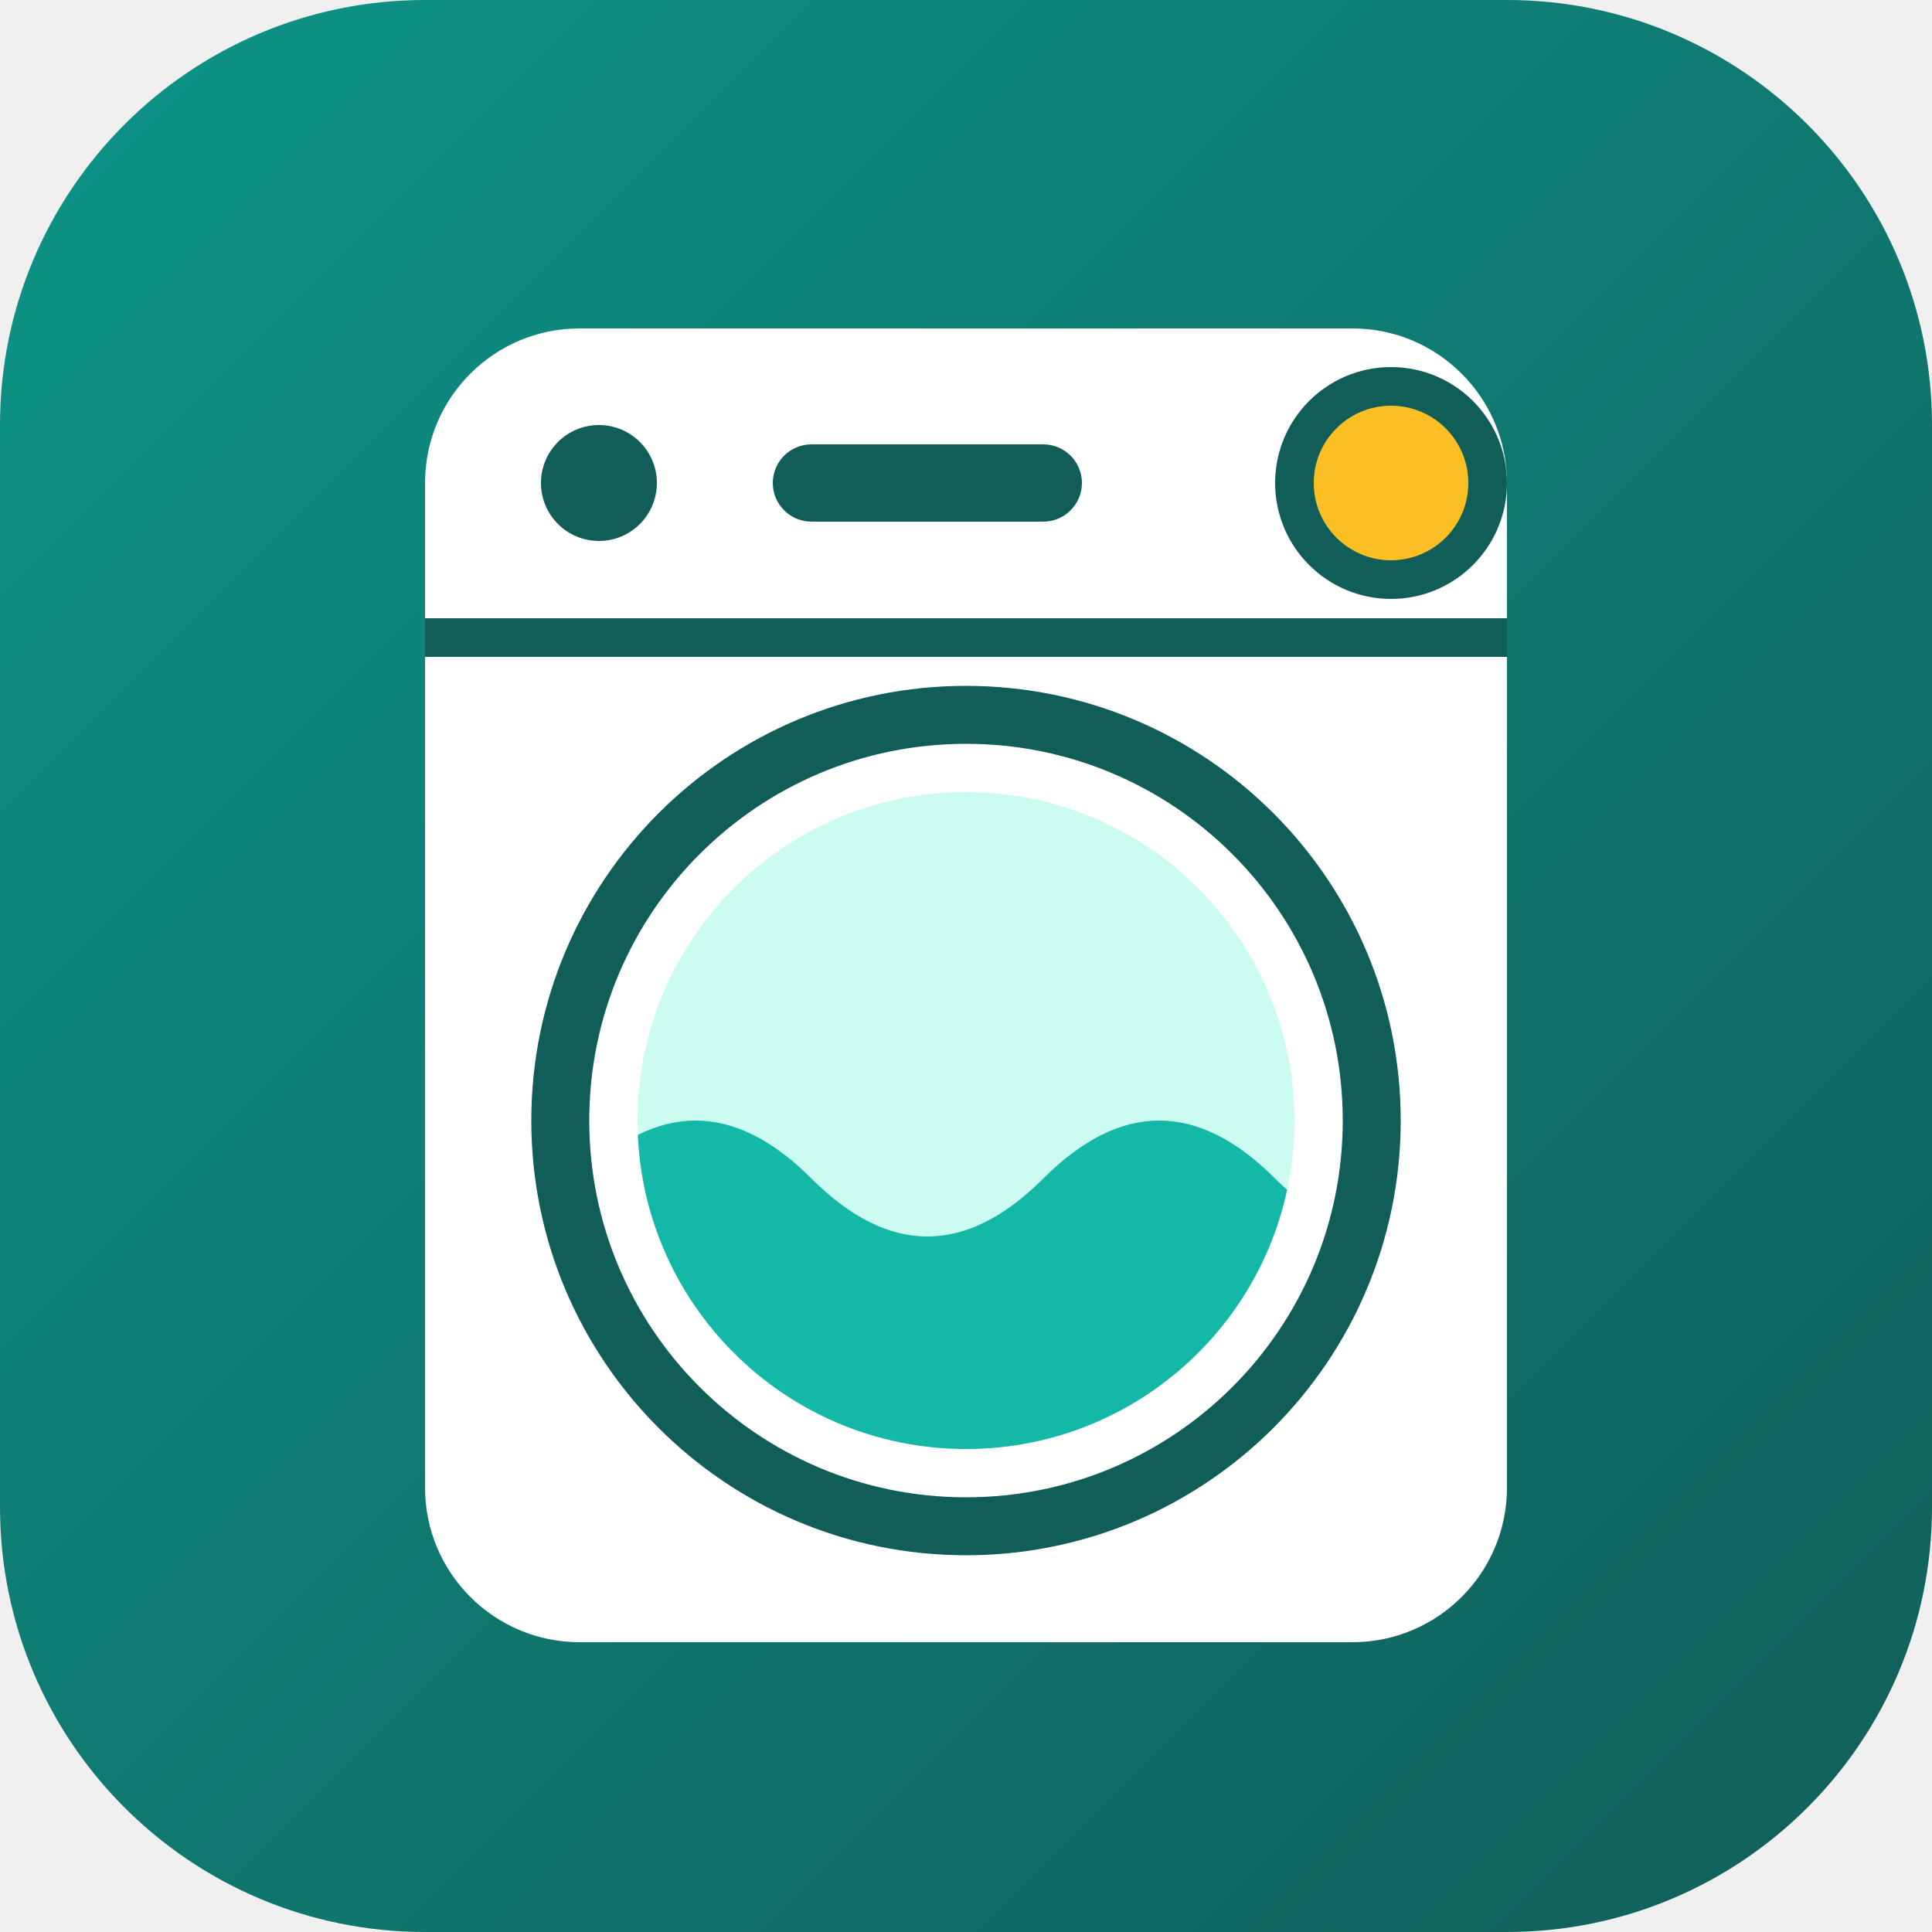
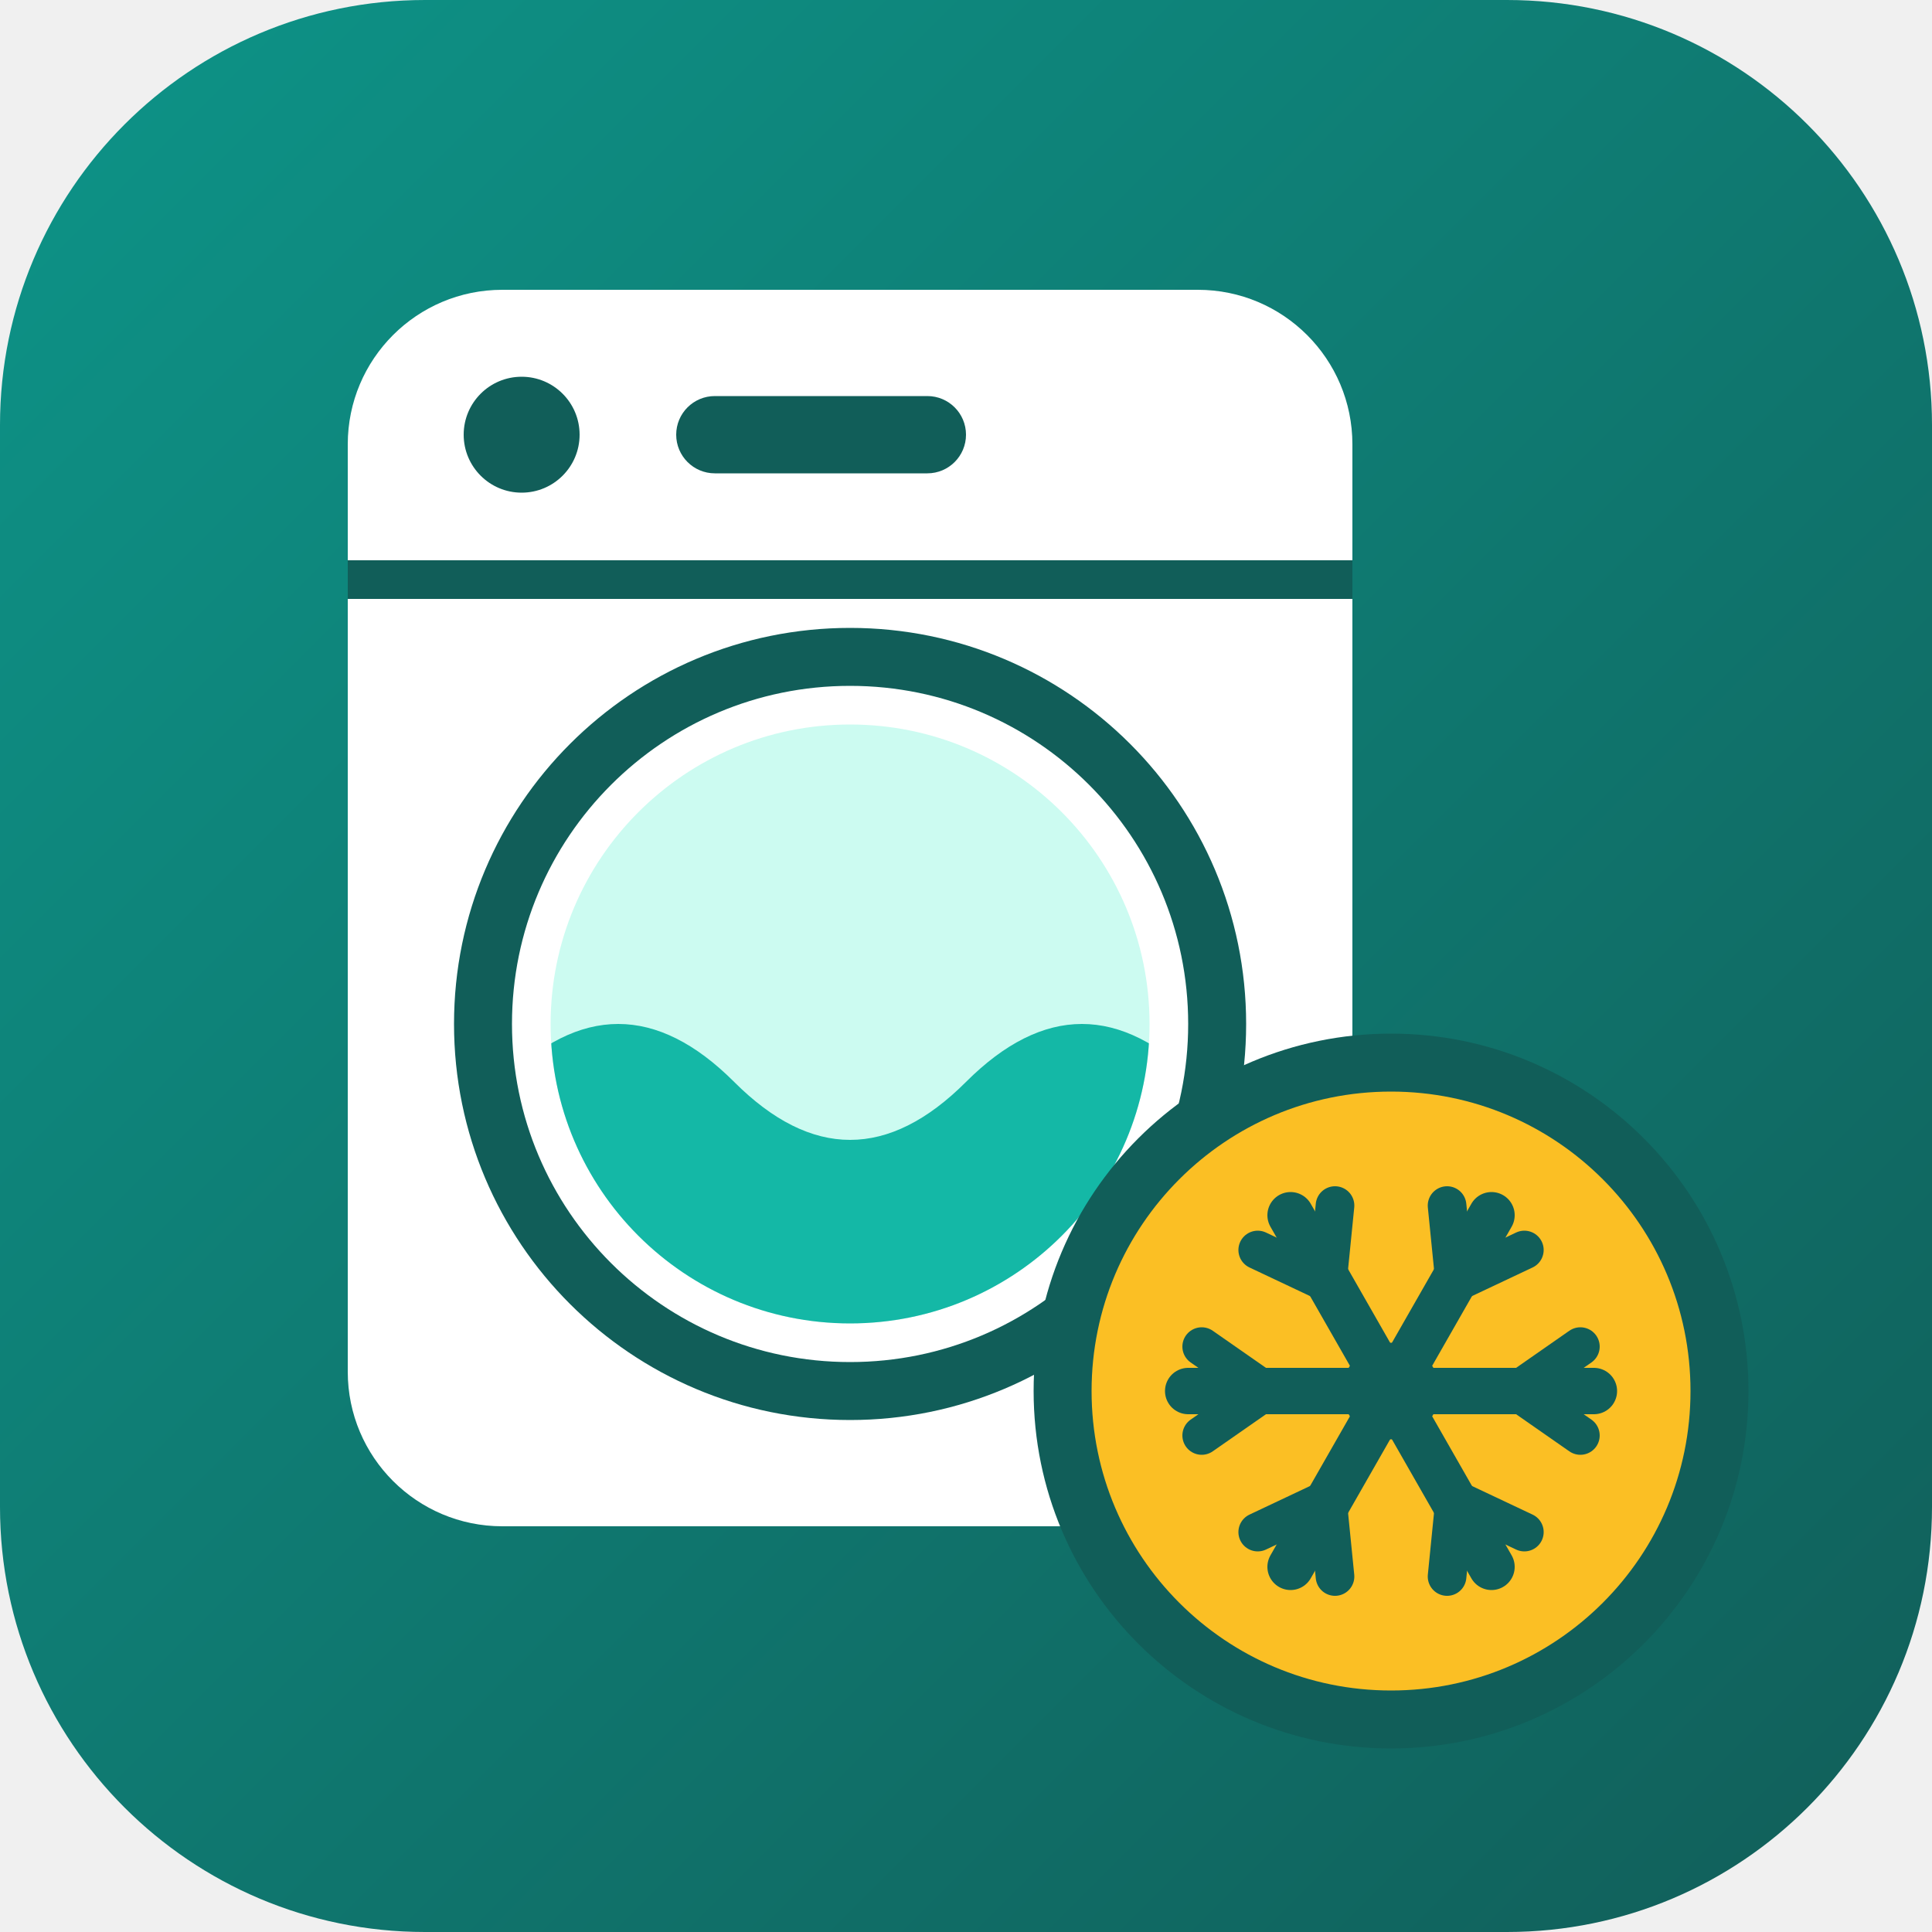
<svg xmlns="http://www.w3.org/2000/svg" viewBox="0 0 100 100">
  <defs>
    <linearGradient id="bg" x1="0" y1="0" x2="1" y2="1">
      <stop offset="0" stop-color="#0d9488" />
      <stop offset="1" stop-color="#115e59" />
    </linearGradient>
    <clipPath id="drum">
-       <circle cx="50" cy="58" r="17" />
+       <circle cx="44" cy="53" r="15.5" />
    </clipPath>
  </defs>
  <rect width="100" height="100" rx="22" fill="url(#bg)" />
-   <rect x="22" y="17" width="56" height="68" rx="8" fill="#ffffff" />
-   <path d="M22 33 H78" stroke="#115e59" stroke-width="2" />
-   <circle cx="31" cy="25" r="3" fill="#115e59" />
-   <rect x="40" y="23" width="16" height="4" rx="2" fill="#115e59" />
-   <circle cx="50" cy="58" r="21" fill="#ffffff" stroke="#115e59" stroke-width="3" />
-   <circle cx="50" cy="58" r="17" fill="#ccfbf1" />
-   <path clip-path="url(#drum)" d="M30 61 Q36 55 42 61 T54 61 T66 61 T78 61 V80 H30 Z" fill="#14b8a6" />
-   <circle cx="72" cy="25" r="5" fill="#fbbf24" stroke="#115e59" stroke-width="2" />
+   <rect x="18" y="15" width="52" height="64" rx="8" fill="#fff" />
+   <path d="M18 30 H70" stroke="#115e59" stroke-width="2" />
+   <circle cx="27" cy="22.5" r="3" fill="#115e59" />
+   <rect x="35" y="20.5" width="15" height="4" rx="2" fill="#115e59" />
+   <circle cx="44" cy="53" r="19" fill="#fff" stroke="#115e59" stroke-width="3" />
+   <circle cx="44" cy="53" r="15.5" fill="#ccfbf1" />
+   <path clip-path="url(#drum)" d="M26 56 Q32 50 38 56 T50 56 T62 56 V72 H26 Z" fill="#14b8a6" />
+   <circle cx="72" cy="72" r="17" fill="#fbbf24" stroke="#115e59" stroke-width="3" />
+   <line x1="72" y1="72" x2="82.5" y2="72.0" stroke="#115e59" stroke-width="2.4" stroke-linecap="round" />
+   <line x1="78.5" y1="72.0" x2="81.8" y2="74.3" stroke="#115e59" stroke-width="2" stroke-linecap="round" />
+   <line x1="78.5" y1="72.0" x2="81.8" y2="69.7" stroke="#115e59" stroke-width="2" stroke-linecap="round" />
+   <line x1="72" y1="72" x2="77.2" y2="81.1" stroke="#115e59" stroke-width="2.4" stroke-linecap="round" />
+   <line x1="75.3" y1="77.6" x2="74.9" y2="81.6" stroke="#115e59" stroke-width="2" stroke-linecap="round" />
+   <line x1="75.3" y1="77.6" x2="78.9" y2="79.3" stroke="#115e59" stroke-width="2" stroke-linecap="round" />
+   <line x1="72" y1="72" x2="66.8" y2="81.1" stroke="#115e59" stroke-width="2.4" stroke-linecap="round" />
+   <line x1="68.7" y1="77.6" x2="65.1" y2="79.3" stroke="#115e59" stroke-width="2" stroke-linecap="round" />
+   <line x1="68.7" y1="77.6" x2="69.1" y2="81.6" stroke="#115e59" stroke-width="2" stroke-linecap="round" />
+   <line x1="72" y1="72" x2="61.5" y2="72.0" stroke="#115e59" stroke-width="2.4" stroke-linecap="round" />
+   <line x1="65.5" y1="72.0" x2="62.2" y2="69.7" stroke="#115e59" stroke-width="2" stroke-linecap="round" />
+   <line x1="65.5" y1="72.0" x2="62.2" y2="74.3" stroke="#115e59" stroke-width="2" stroke-linecap="round" />
+   <line x1="72" y1="72" x2="66.8" y2="62.9" stroke="#115e59" stroke-width="2.4" stroke-linecap="round" />
+   <line x1="68.7" y1="66.4" x2="69.1" y2="62.4" stroke="#115e59" stroke-width="2" stroke-linecap="round" />
+   <line x1="68.7" y1="66.4" x2="65.1" y2="64.7" stroke="#115e59" stroke-width="2" stroke-linecap="round" />
+   <line x1="72" y1="72" x2="77.2" y2="62.9" stroke="#115e59" stroke-width="2.4" stroke-linecap="round" />
+   <line x1="75.3" y1="66.4" x2="78.9" y2="64.7" stroke="#115e59" stroke-width="2" stroke-linecap="round" />
+   <line x1="75.3" y1="66.4" x2="74.9" y2="62.4" stroke="#115e59" stroke-width="2" stroke-linecap="round" />
+   <circle cx="72" cy="72" r="2.5" fill="#115e59" />
</svg>
